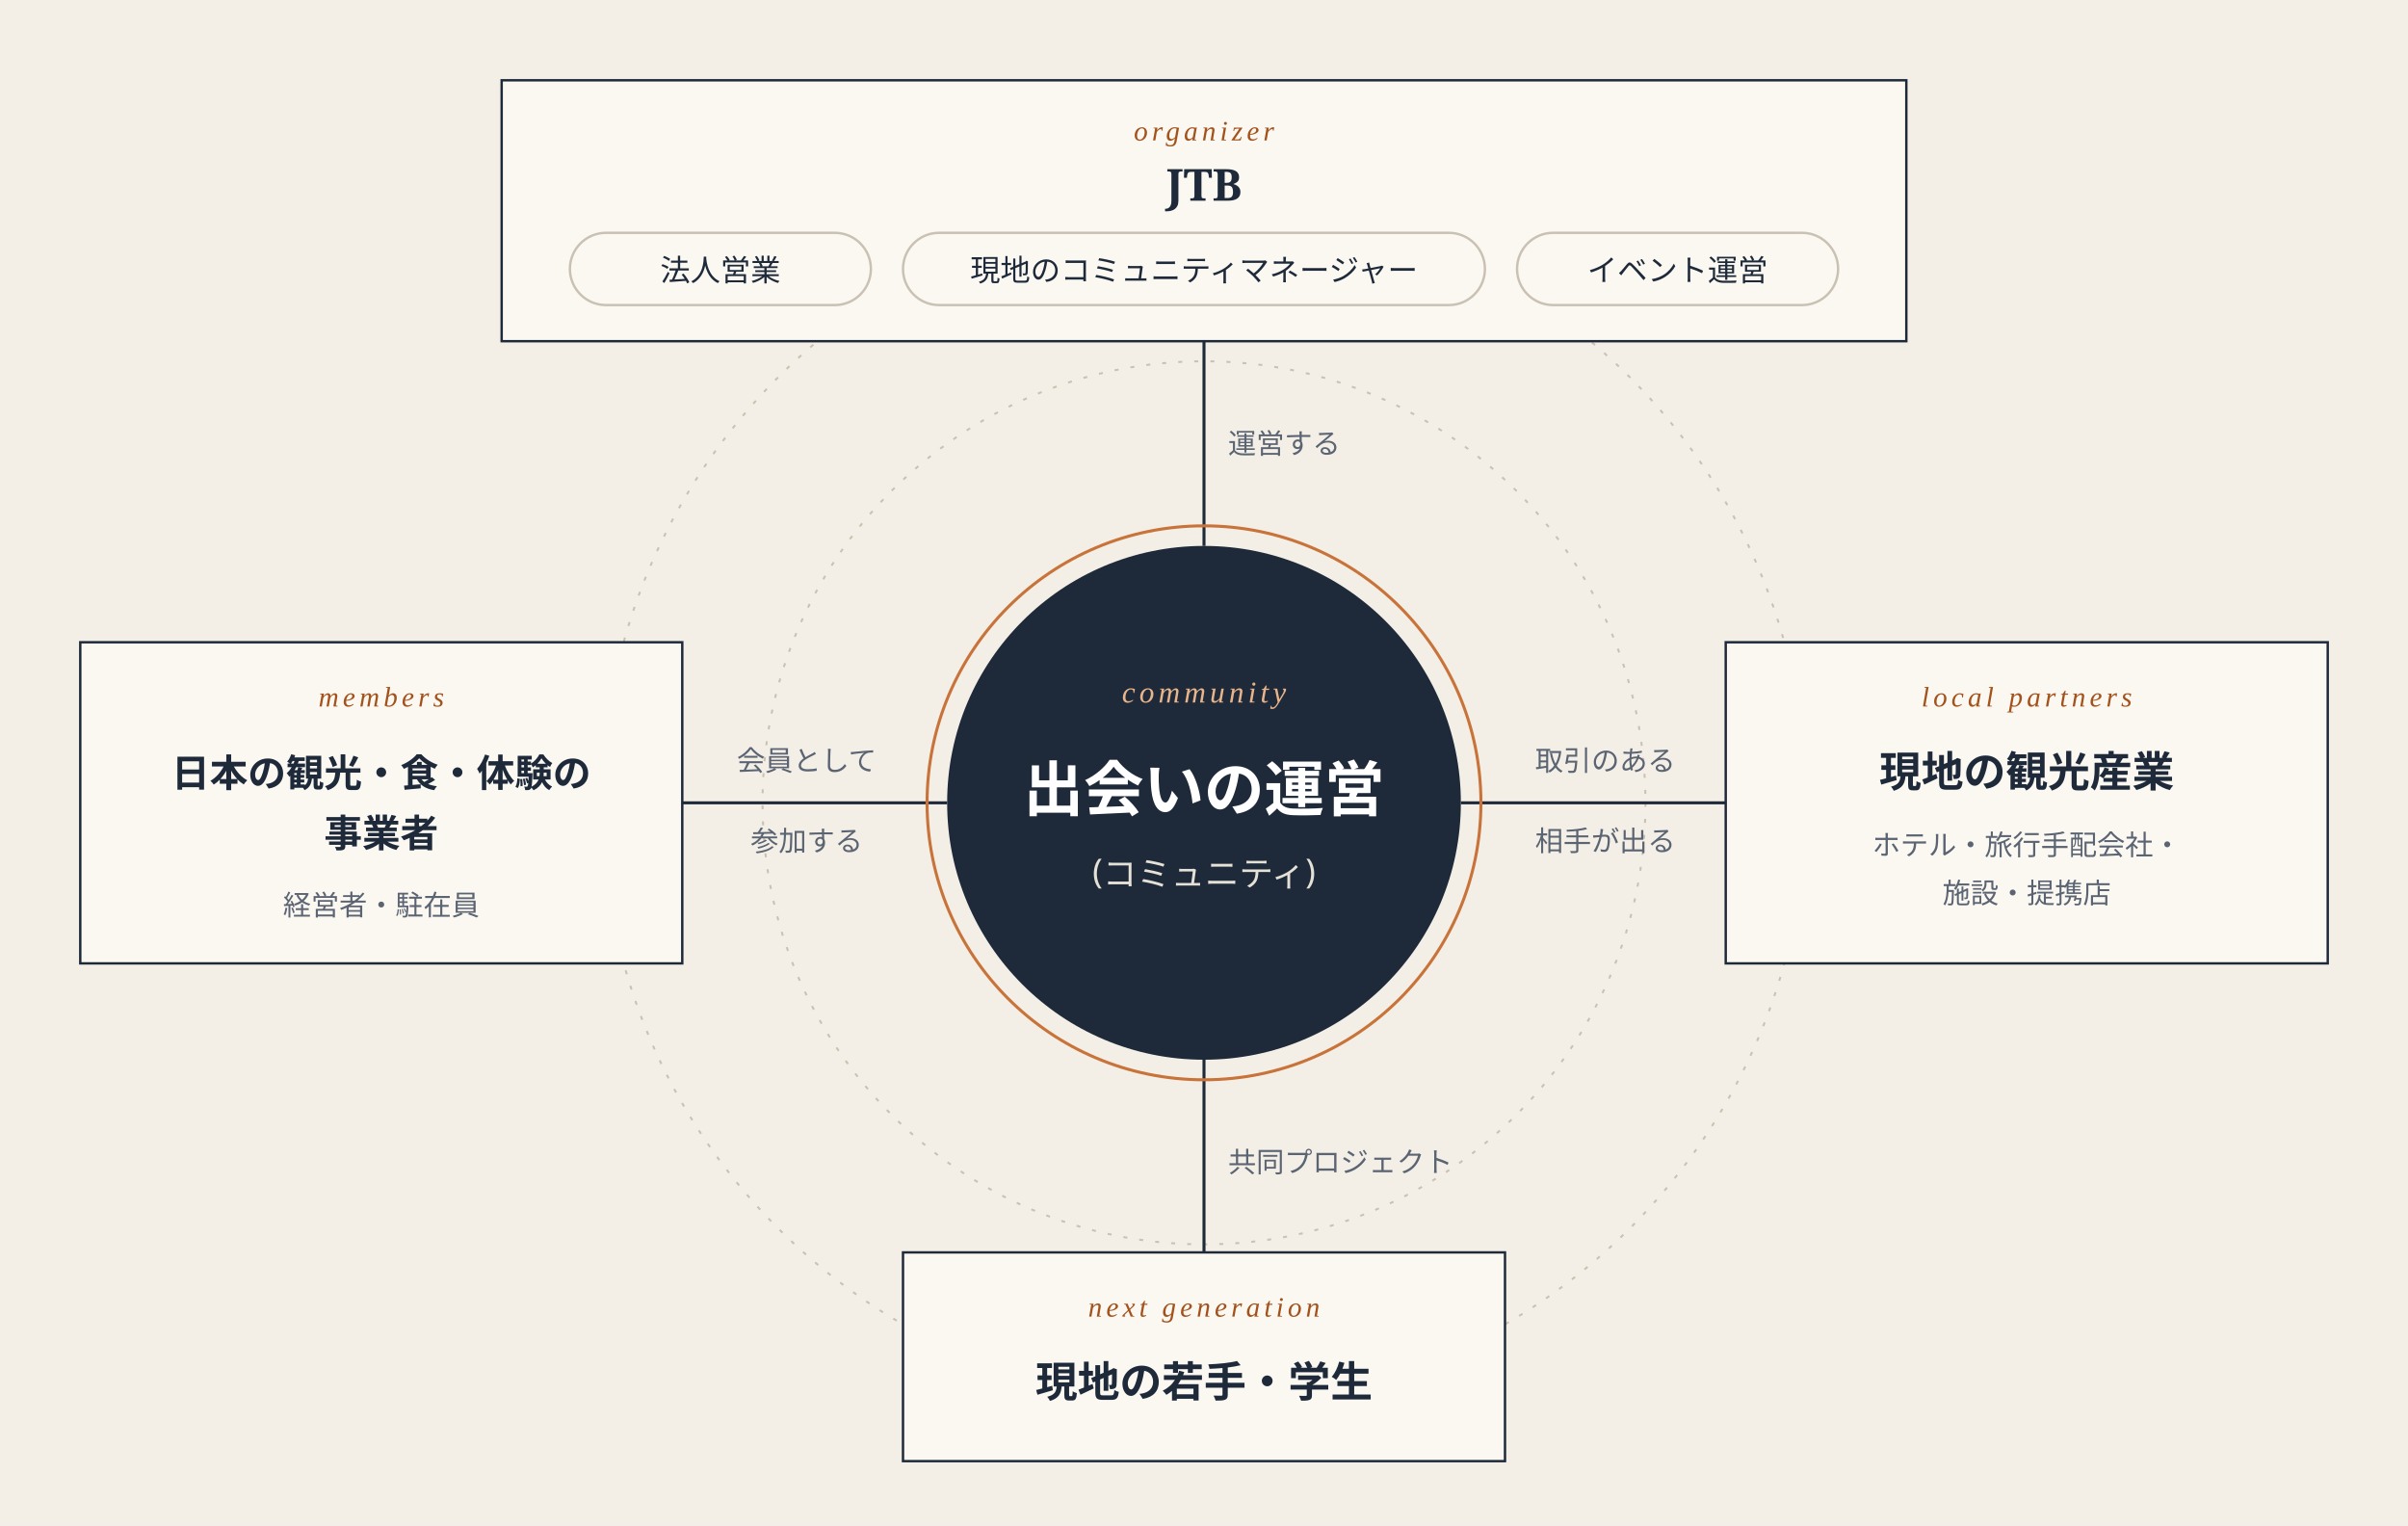
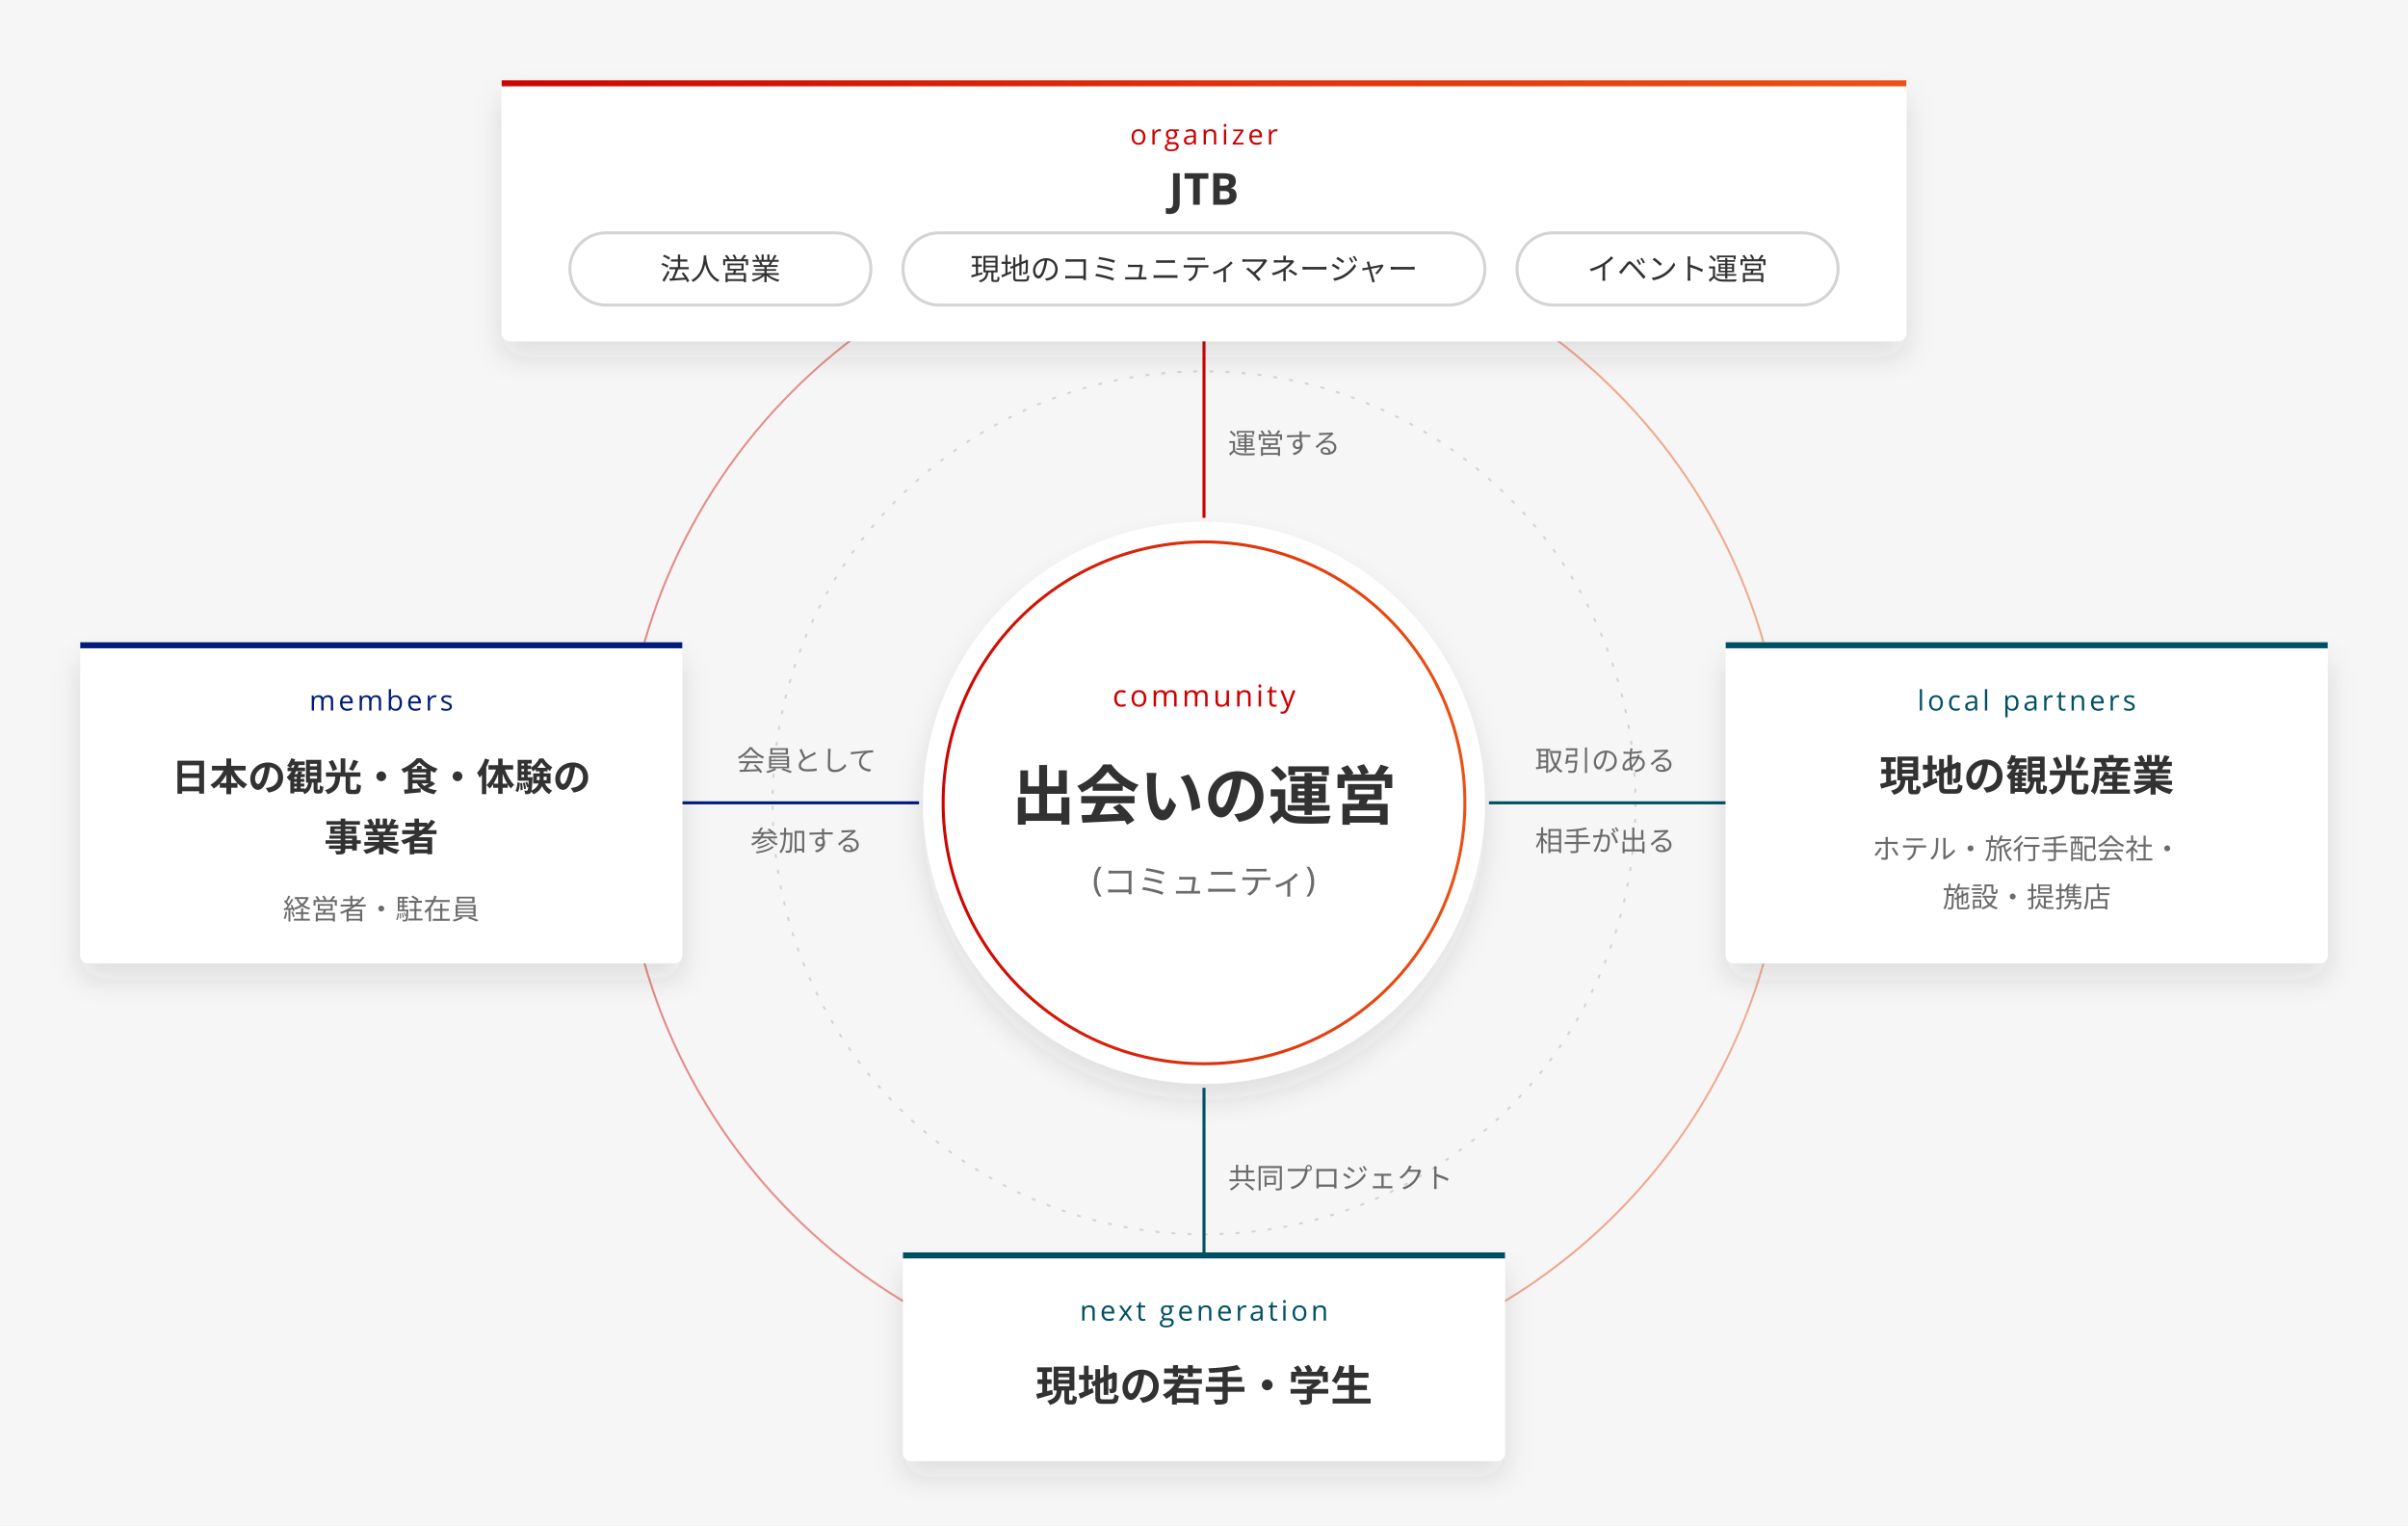
<svg xmlns="http://www.w3.org/2000/svg" viewBox="0 0 1200 760" width="1200" height="760" role="img" aria-labelledby="t d" font-family="'Noto Sans JP','Hiragino Sans','Yu Gothic',Meiryo,sans-serif">
-   <rect width="1200" height="760" fill="#F4EFE6" />
-   <circle cx="600" cy="400" r="300" fill="none" stroke="#C9C2B4" stroke-width="1" stroke-dasharray="2 6" />
-   <circle cx="600" cy="400" r="220" fill="none" stroke="#C9C2B4" stroke-width="1" stroke-dasharray="2 6" />
-   <path d="M600 170L600 272" stroke="#1E2A3A" stroke-width="1.5" />
-   <path d="M340 400L472 400" stroke="#1E2A3A" stroke-width="1.5" />
-   <path d="M860 400L728 400" stroke="#1E2A3A" stroke-width="1.5" />
-   <path d="M600 624L600 528" stroke="#1E2A3A" stroke-width="1.5" />
-   <text x="612" y="226" font-size="14" fill="#5B6472" text-anchor="start" font-weight="400">運営する</text>
-   <text x="402" y="384" font-size="14" fill="#5B6472" text-anchor="middle" font-weight="400">会員として</text>
-   <text x="402" y="424" font-size="14" fill="#5B6472" text-anchor="middle" font-weight="400">参加する</text>
-   <text x="800" y="384" font-size="14" fill="#5B6472" text-anchor="middle" font-weight="400">取引のある</text>
-   <text x="800" y="424" font-size="14" fill="#5B6472" text-anchor="middle" font-weight="400">相手が出る</text>
-   <text x="612" y="584" font-size="14" fill="#5B6472" text-anchor="start" font-weight="400">共同プロジェクト</text>
-   <circle cx="600" cy="400" r="128" fill="#1E2A3A" />
-   <circle cx="600" cy="400" r="138" fill="none" stroke="#C8733A" stroke-width="1.5" />
-   <text x="600" y="350" font-size="15" fill="#E9B48A" text-anchor="middle" font-weight="400" font-family="'Cormorant Garamond','Times New Roman',Georgia,serif" letter-spacing="2" font-style="italic">community</text>
-   <text x="600" y="404" font-size="30" fill="#FFFFFF" text-anchor="middle" font-weight="600" font-family="'Shippori Mincho','Noto Serif JP','Hiragino Mincho ProN','Yu Mincho',serif">出会いの運営</text>
-   <text x="600" y="440" font-size="17" fill="#E6E1D6" text-anchor="middle" font-weight="400">(コミュニティ)</text>
-   <rect x="250" y="40" width="700" height="130" fill="#FBF8F2" stroke="#1E2A3A" stroke-width="1.2" />
-   <text x="600" y="70" font-size="14" fill="#A3521C" text-anchor="middle" font-weight="400" font-family="'Cormorant Garamond','Times New Roman',Georgia,serif" letter-spacing="2" font-style="italic">organizer</text>
-   <text x="600" y="100" font-size="22" fill="#1E2A3A" text-anchor="middle" font-weight="600" font-family="'Shippori Mincho','Noto Serif JP','Hiragino Mincho ProN','Yu Mincho',serif">JTB</text>
-   <rect x="284.0" y="116" width="150" height="36" rx="18" fill="none" stroke="#C9C2B4" stroke-width="1.2" />
-   <text x="359.0" y="140" font-size="15" fill="#1E2A3A" text-anchor="middle" font-weight="400">法人営業</text>
-   <rect x="450.0" y="116" width="290" height="36" rx="18" fill="none" stroke="#C9C2B4" stroke-width="1.2" />
-   <text x="595.0" y="140" font-size="15" fill="#1E2A3A" text-anchor="middle" font-weight="400">現地のコミュニティマネージャー</text>
-   <rect x="756.0" y="116" width="160" height="36" rx="18" fill="none" stroke="#C9C2B4" stroke-width="1.2" />
-   <text x="836.0" y="140" font-size="15" fill="#1E2A3A" text-anchor="middle" font-weight="400">イベント運営</text>
-   <rect x="40" y="320" width="300" height="160" fill="#FBF8F2" stroke="#1E2A3A" stroke-width="1.2" />
-   <text x="190" y="352" font-size="14" fill="#A3521C" text-anchor="middle" font-weight="400" font-family="'Cormorant Garamond','Times New Roman',Georgia,serif" letter-spacing="2" font-style="italic">members</text>
-   <text x="190" y="392" font-size="19" fill="#1E2A3A" text-anchor="middle" font-weight="600" font-family="'Shippori Mincho','Noto Serif JP','Hiragino Mincho ProN','Yu Mincho',serif">日本の観光・食・体験の</text>
-   <text x="190" y="422" font-size="19" fill="#1E2A3A" text-anchor="middle" font-weight="600" font-family="'Shippori Mincho','Noto Serif JP','Hiragino Mincho ProN','Yu Mincho',serif">事業者</text>
-   <text x="190" y="456" font-size="14" fill="#5B6472" text-anchor="middle" font-weight="400">経営者・駐在員</text>
-   <rect x="860" y="320" width="300" height="160" fill="#FBF8F2" stroke="#1E2A3A" stroke-width="1.2" />
-   <text x="1010" y="352" font-size="14" fill="#A3521C" text-anchor="middle" font-weight="400" font-family="'Cormorant Garamond','Times New Roman',Georgia,serif" letter-spacing="2" font-style="italic">local partners</text>
-   <text x="1010" y="392" font-size="21" fill="#1E2A3A" text-anchor="middle" font-weight="600" font-family="'Shippori Mincho','Noto Serif JP','Hiragino Mincho ProN','Yu Mincho',serif">現地の観光産業</text>
-   <text x="1010" y="426" font-size="14" fill="#5B6472" text-anchor="middle" font-weight="400">ホテル・旅行手配会社・</text>
-   <text x="1010" y="450" font-size="14" fill="#5B6472" text-anchor="middle" font-weight="400">施設・提携店</text>
-   <rect x="450" y="624" width="300" height="104" fill="#FBF8F2" stroke="#1E2A3A" stroke-width="1.2" />
-   <text x="600" y="656" font-size="14" fill="#A3521C" text-anchor="middle" font-weight="400" font-family="'Cormorant Garamond','Times New Roman',Georgia,serif" letter-spacing="2" font-style="italic">next generation</text>
-   <text x="600" y="696" font-size="21" fill="#1E2A3A" text-anchor="middle" font-weight="600" font-family="'Shippori Mincho','Noto Serif JP','Hiragino Mincho ProN','Yu Mincho',serif">現地の若手・学生</text>
+   <defs>
+     <linearGradient id="g" x1="0" y1="0" x2="1" y2="0">
+       <stop offset="0" stop-color="#cd0401" />
+       <stop offset=".5" stop-color="#de300b" />
+       <stop offset="1" stop-color="#ea5213" />
+     </linearGradient>
+     <filter id="sh" x="-10%" y="-10%" width="120%" height="140%">
+       <feDropShadow dx="0" dy="8" stdDeviation="7" flood-color="#323232" flood-opacity=".12" />
+     </filter>
+   </defs>
+   <rect width="1200" height="760" fill="#f6f6f6" />
+   <circle cx="600" cy="400" r="290" fill="none" stroke="url(#g)" stroke-width="1" opacity=".45" />
+   <circle cx="600" cy="400" r="215" fill="none" stroke="#d4d4d4" stroke-width="1" stroke-dasharray="2 6" />
+   <path d="M600 170V258" stroke="#cc0000" stroke-width="1.5" />
+   <path d="M340 400H458" stroke="#001c7b" stroke-width="1.5" />
+   <path d="M860 400H742" stroke="#005064" stroke-width="1.5" />
+   <path d="M600 624V542" stroke="#005064" stroke-width="1.5" />
+   <text x="612" y="226" font-size="14" fill="#6b6b6b" text-anchor="start" font-weight="400">運営する</text>
+   <text x="402" y="384" font-size="14" fill="#6b6b6b" text-anchor="middle" font-weight="400">会員として</text>
+   <text x="402" y="424" font-size="14" fill="#6b6b6b" text-anchor="middle" font-weight="400">参加する</text>
+   <text x="800" y="384" font-size="14" fill="#6b6b6b" text-anchor="middle" font-weight="400">取引のある</text>
+   <text x="800" y="424" font-size="14" fill="#6b6b6b" text-anchor="middle" font-weight="400">相手が出る</text>
+   <text x="612" y="592" font-size="14" fill="#6b6b6b" text-anchor="start" font-weight="400">共同プロジェクト</text>
+   <circle cx="600" cy="400" r="140" fill="#fff" filter="url(#sh)" />
+   <circle cx="600" cy="400" r="130" fill="none" stroke="url(#g)" stroke-width="1.5" />
+   <text x="600" y="352" font-size="15" fill="#cc0000" text-anchor="middle" font-weight="500" font-family="'Open Sans','Helvetica Neue',Arial,sans-serif" letter-spacing="1.5">community</text>
+   <text x="600" y="408" font-size="32" fill="#323232" text-anchor="middle" font-weight="700">出会いの運営</text>
+   <text x="600" y="444" font-size="17" fill="#6b6b6b" text-anchor="middle" font-weight="400">(コミュニティ)</text>
+   <rect x="250" y="40" width="700" height="130" rx="4" fill="#fff" filter="url(#sh)" />
+   <rect x="250" y="40" width="700" height="3" fill="url(#g)" />
+   <text x="600" y="72" font-size="14" fill="#cc0000" text-anchor="middle" font-weight="500" font-family="'Open Sans','Helvetica Neue',Arial,sans-serif" letter-spacing="1.5">organizer</text>
+   <text x="600" y="102" font-size="22" fill="#323232" text-anchor="middle" font-weight="700">JTB</text>
+   <rect x="284.0" y="116.0" width="150" height="36" rx="18.0" fill="#fff" stroke="#d4d4d4" stroke-width="1.5" />
+   <text x="359.0" y="139.4" font-size="15" fill="#323232" text-anchor="middle" font-weight="400">法人営業</text>
+   <rect x="450.0" y="116.0" width="290" height="36" rx="18.0" fill="#fff" stroke="#d4d4d4" stroke-width="1.5" />
+   <text x="595.0" y="139.4" font-size="15" fill="#323232" text-anchor="middle" font-weight="400">現地のコミュニティマネージャー</text>
+   <rect x="756.0" y="116.0" width="160" height="36" rx="18.0" fill="#fff" stroke="#d4d4d4" stroke-width="1.5" />
+   <text x="836.0" y="139.4" font-size="15" fill="#323232" text-anchor="middle" font-weight="400">イベント運営</text>
+   <rect x="40" y="320" width="300" height="160" rx="4" fill="#fff" filter="url(#sh)" />
+   <rect x="40" y="320" width="300" height="3" fill="#001c7b" />
+   <text x="190" y="354" font-size="14" fill="#001c7b" text-anchor="middle" font-weight="500" font-family="'Open Sans','Helvetica Neue',Arial,sans-serif" letter-spacing="1.5">members</text>
+   <text x="190" y="394" font-size="19" fill="#323232" text-anchor="middle" font-weight="700">日本の観光・食・体験の</text>
+   <text x="190" y="424" font-size="19" fill="#323232" text-anchor="middle" font-weight="700">事業者</text>
+   <text x="190" y="458" font-size="14" fill="#6b6b6b" text-anchor="middle" font-weight="400">経営者・駐在員</text>
+   <rect x="860" y="320" width="300" height="160" rx="4" fill="#fff" filter="url(#sh)" />
+   <rect x="860" y="320" width="300" height="3" fill="#005064" />
+   <text x="1010" y="354" font-size="14" fill="#005064" text-anchor="middle" font-weight="500" font-family="'Open Sans','Helvetica Neue',Arial,sans-serif" letter-spacing="1.5">local partners</text>
+   <text x="1010" y="394" font-size="21" fill="#323232" text-anchor="middle" font-weight="700">現地の観光産業</text>
+   <text x="1010" y="428" font-size="14" fill="#6b6b6b" text-anchor="middle" font-weight="400">ホテル・旅行手配会社・</text>
+   <text x="1010" y="452" font-size="14" fill="#6b6b6b" text-anchor="middle" font-weight="400">施設・提携店</text>
+   <rect x="450" y="624" width="300" height="104" rx="4" fill="#fff" filter="url(#sh)" />
+   <rect x="450" y="624" width="300" height="3" fill="#005064" />
+   <text x="600" y="658" font-size="14" fill="#005064" text-anchor="middle" font-weight="500" font-family="'Open Sans','Helvetica Neue',Arial,sans-serif" letter-spacing="1.5">next generation</text>
+   <text x="600" y="698" font-size="21" fill="#323232" text-anchor="middle" font-weight="700">現地の若手・学生</text>
</svg>
